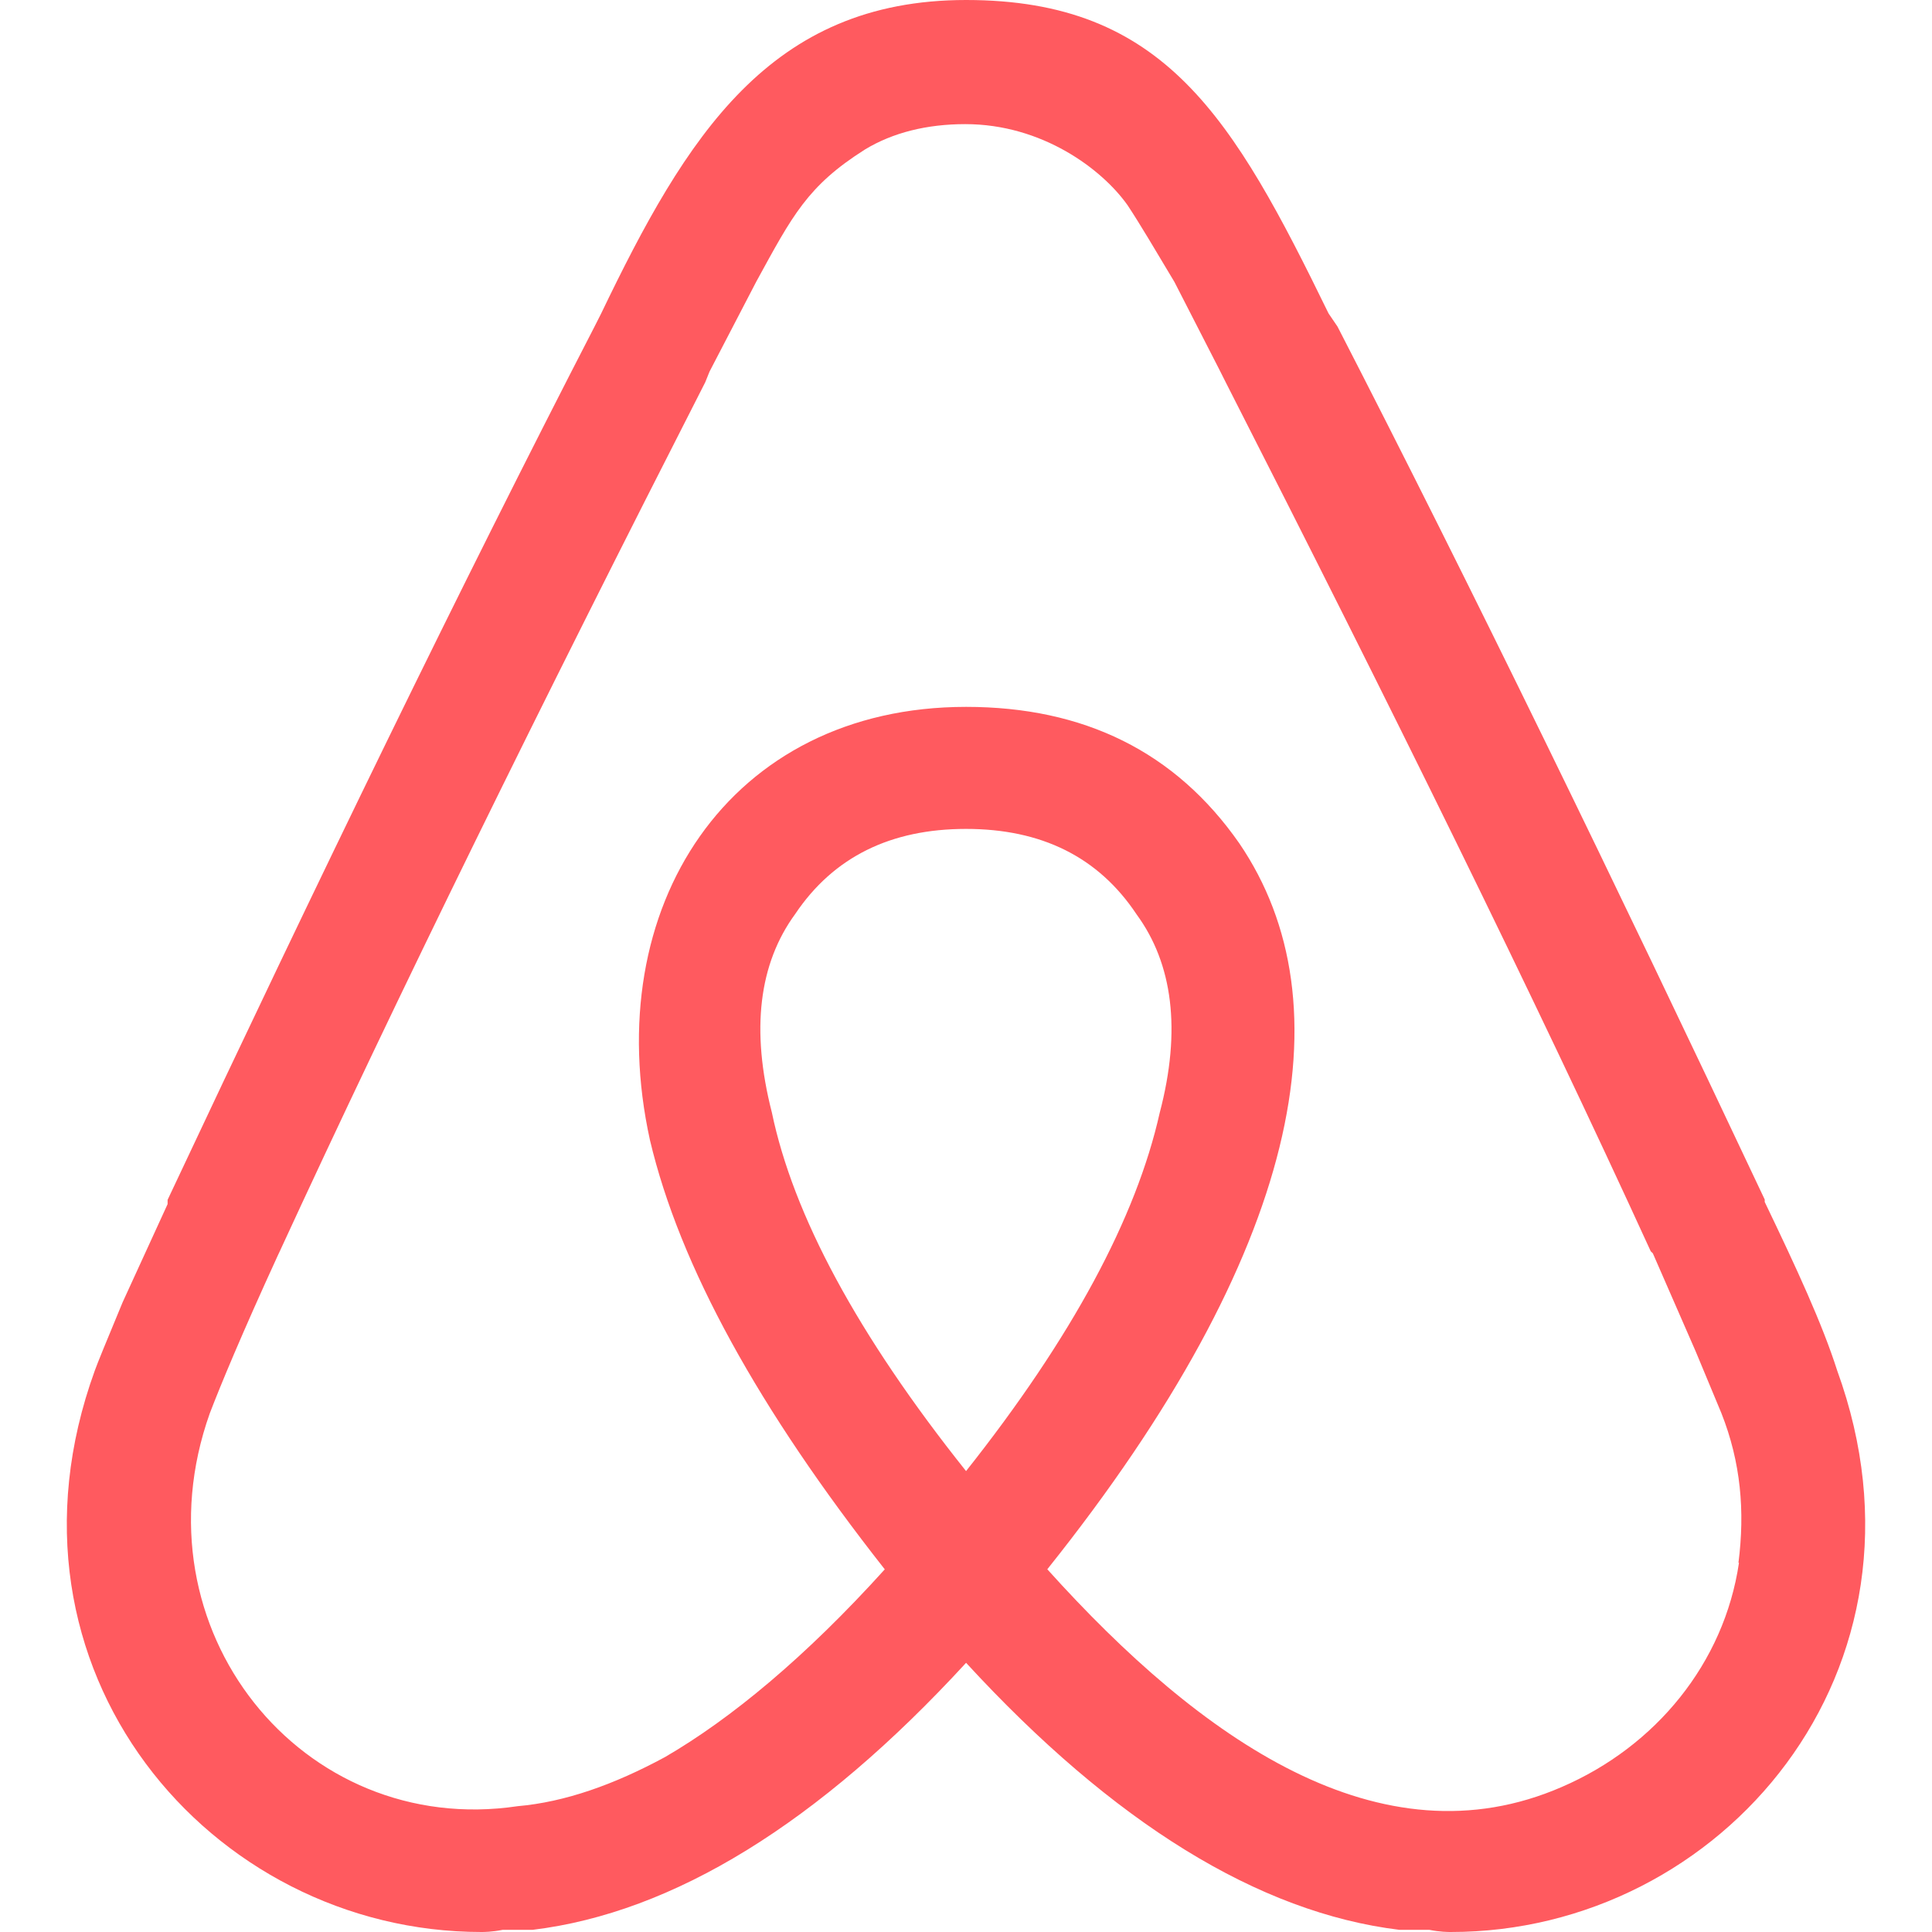
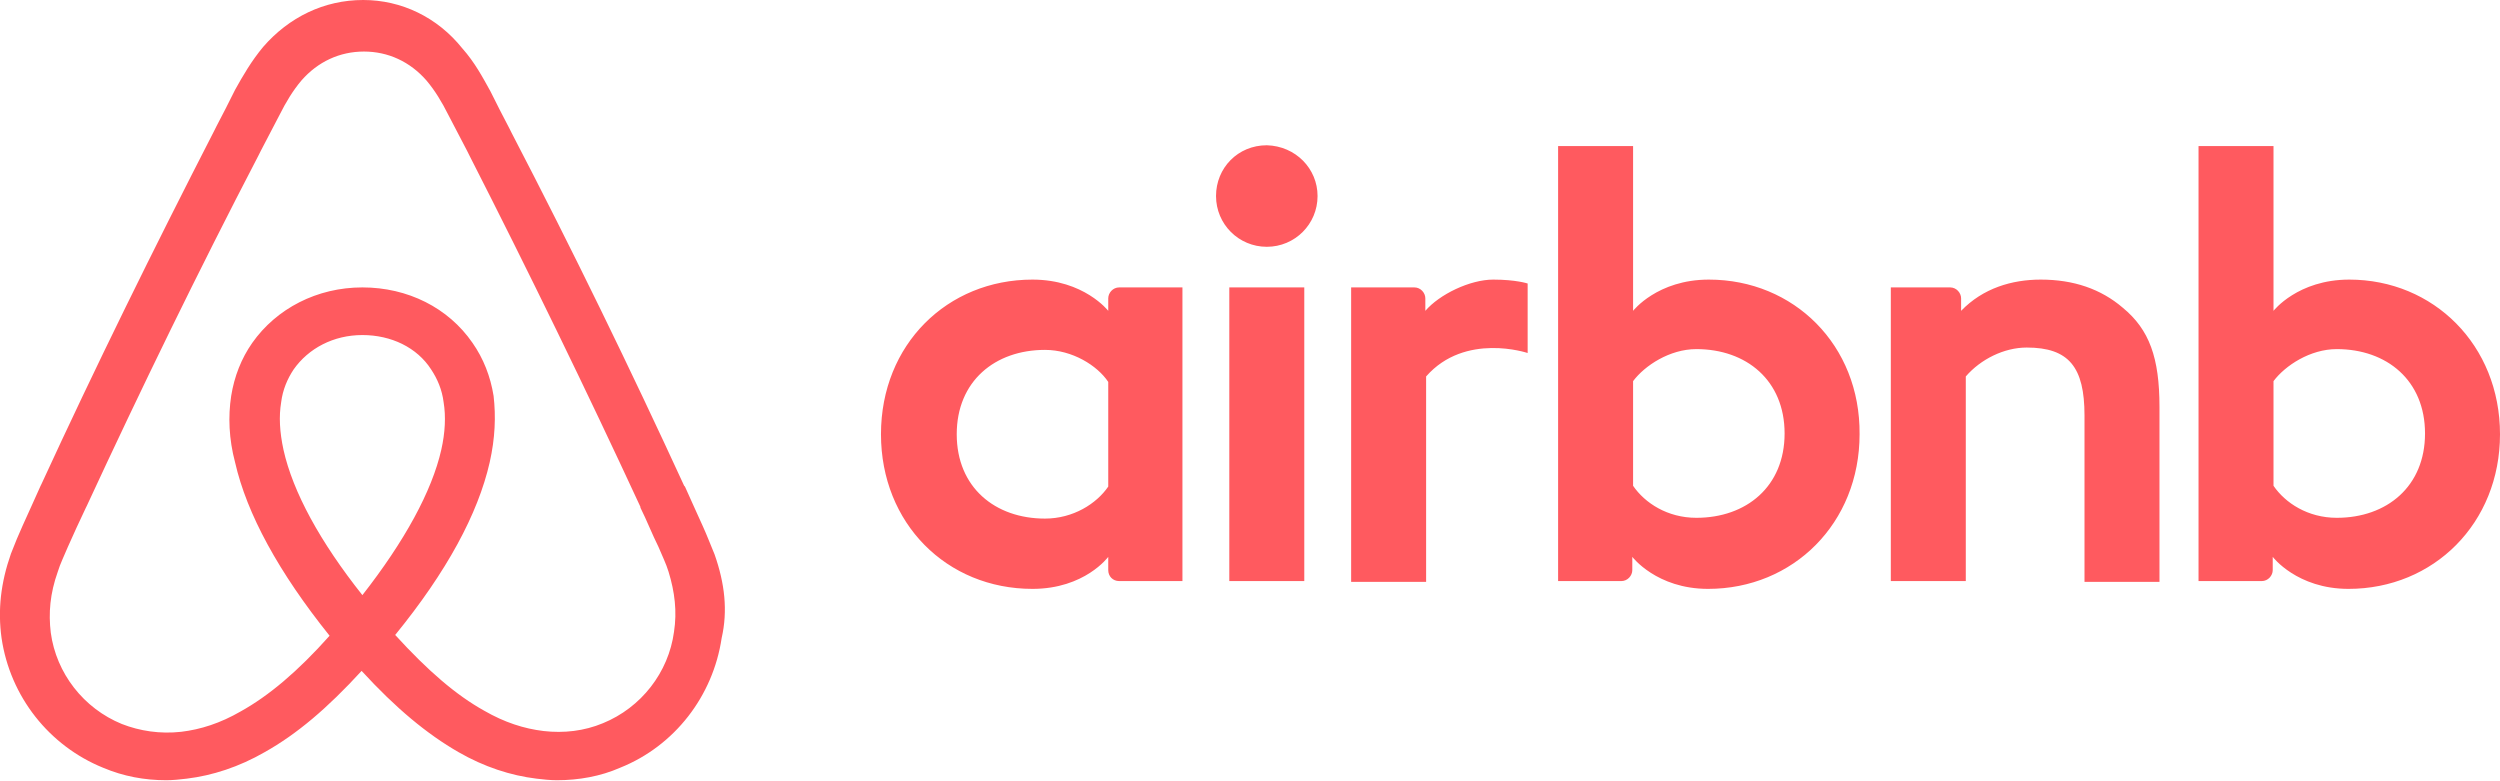
- <svg xmlns="http://www.w3.org/2000/svg" fill="#FF5A5F" role="img" viewBox="0 0 24 24">
-   <path d="M12.001 18.275c-1.353-1.697-2.148-3.184-2.413-4.457-.263-1.027-.16-1.848.291-2.465.477-.71 1.188-1.056 2.121-1.056s1.643.345 2.12 1.063c.446.61.558 1.432.286 2.465-.291 1.298-1.085 2.785-2.412 4.458zm9.601 1.14c-.185 1.246-1.034 2.28-2.2 2.783-2.253.98-4.483-.583-6.392-2.704 3.157-3.951 3.74-7.028 2.385-9.018-.795-1.14-1.933-1.695-3.394-1.695-2.944 0-4.563 2.49-3.927 5.382.37 1.565 1.352 3.343 2.917 5.332-.98 1.085-1.91 1.856-2.732 2.333-.636.344-1.245.558-1.828.609-2.679.399-4.778-2.2-3.825-4.88.132-.345.395-.98.845-1.961l.025-.053c1.464-3.178 3.242-6.79 5.285-10.795l.053-.132.58-1.116c.45-.822.635-1.19 1.351-1.643.346-.21.77-.315 1.246-.315.954 0 1.698.558 2.016 1.007.158.239.345.557.582.953l.558 1.089.08.159c2.041 4.004 3.821 7.608 5.279 10.794l.026.025.533 1.22.318.764c.243.613.294 1.222.213 1.858zm1.22-2.39c-.186-.583-.505-1.271-.9-2.094v-.03c-1.889-4.006-3.642-7.608-5.307-10.844l-.111-.163C15.317 1.461 14.468 0 12.001 0c-2.44 0-3.476 1.695-4.535 3.898l-.081.16c-1.669 3.236-3.421 6.843-5.303 10.847v.053l-.559 1.22c-.21.504-.317.768-.345.847C-.172 20.74 2.611 24 5.98 24c.027 0 .132 0 .265-.027h.372c1.75-.213 3.554-1.325 5.384-3.317 1.829 1.989 3.635 3.104 5.382 3.317h.372c.133.027.239.027.265.027 3.37.003 6.152-3.261 4.802-6.975z" />
+ <svg xmlns="http://www.w3.org/2000/svg" version="1.1" id="Layer_1" x="0px" y="0px" viewBox="0 0 320.1 99.9" enable-background="new 0 0 320.1 99.9" xml:space="preserve">
+   <path fill="#FF5A5F" d="M168.7,25.1c0,3.6-2.9,6.5-6.5,6.5s-6.5-2.9-6.5-6.5s2.8-6.5,6.5-6.5C165.9,18.7,168.7,21.6,168.7,25.1z   M141.9,38.2c0,0.6,0,1.6,0,1.6s-3.1-4-9.7-4c-10.9,0-19.4,8.3-19.4,19.8c0,11.4,8.4,19.8,19.4,19.8c6.7,0,9.7-4.1,9.7-4.1v1.7  c0,0.8,0.6,1.4,1.4,1.4h8.1V36.8c0,0-7.4,0-8.1,0C142.5,36.8,141.9,37.5,141.9,38.2z M141.9,62.3c-1.5,2.2-4.5,4.1-8.1,4.1  c-6.4,0-11.3-4-11.3-10.8s4.9-10.8,11.3-10.8c3.5,0,6.7,2,8.1,4.1V62.3z M157.4,36.8h9.6v37.6h-9.6V36.8z M300.8,35.8  c-6.6,0-9.7,4-9.7,4V18.7h-9.6v55.7c0,0,7.4,0,8.1,0c0.8,0,1.4-0.7,1.4-1.4v-1.7l0,0c0,0,3.1,4.1,9.7,4.1c10.9,0,19.4-8.4,19.4-19.8  C320.1,44.2,311.6,35.8,300.8,35.8z M299.2,66.3c-3.7,0-6.6-1.9-8.1-4.1V48.8c1.5-2,4.7-4.1,8.1-4.1c6.4,0,11.3,4,11.3,10.8  S305.6,66.3,299.2,66.3z M276.5,52.1v22.4h-9.6V53.2c0-6.2-2-8.7-7.4-8.7c-2.9,0-5.9,1.5-7.8,3.7v26.2h-9.6V36.8h7.6  c0.8,0,1.4,0.7,1.4,1.4v1.6c2.8-2.9,6.5-4,10.2-4c4.2,0,7.7,1.2,10.5,3.6C275.2,42.2,276.5,45.8,276.5,52.1z M218.8,35.8  c-6.6,0-9.7,4-9.7,4V18.7h-9.6v55.7c0,0,7.4,0,8.1,0c0.8,0,1.4-0.7,1.4-1.4v-1.7l0,0c0,0,3.1,4.1,9.7,4.1c10.9,0,19.4-8.4,19.4-19.8  C238.2,44.2,229.7,35.8,218.8,35.8z M217.2,66.3c-3.7,0-6.6-1.9-8.1-4.1V48.8c1.5-2,4.7-4.1,8.1-4.1c6.4,0,11.3,4,11.3,10.8  S223.6,66.3,217.2,66.3z M191.2,35.8c2.9,0,4.4,0.5,4.4,0.5v8.9c0,0-8-2.7-13,3v26.3h-9.6V36.8c0,0,7.4,0,8.1,0  c0.8,0,1.4,0.7,1.4,1.4v1.6C184.3,37.7,188.2,35.8,191.2,35.8z M91.5,71c-0.5-1.2-1-2.5-1.5-3.6c-0.8-1.8-1.6-3.5-2.3-5.1l-0.1-0.1  c-6.9-15-14.3-30.2-22.1-45.2l-0.3-0.6c-0.8-1.5-1.6-3.1-2.4-4.7c-1-1.8-2-3.7-3.6-5.5C56,2.2,51.4,0,46.5,0c-5,0-9.5,2.2-12.8,6  c-1.5,1.8-2.6,3.7-3.6,5.5c-0.8,1.6-1.6,3.2-2.4,4.7l-0.3,0.6C19.7,31.8,12.2,47,5.3,62l-0.1,0.2c-0.7,1.6-1.5,3.3-2.3,5.1  c-0.5,1.1-1,2.3-1.5,3.6c-1.3,3.7-1.7,7.2-1.2,10.8c1.1,7.5,6.1,13.8,13,16.6c2.6,1.1,5.3,1.6,8.1,1.6c0.8,0,1.8-0.1,2.6-0.2  c3.3-0.4,6.7-1.5,10-3.4c4.1-2.3,8-5.6,12.4-10.4c4.4,4.8,8.4,8.1,12.4,10.4c3.3,1.9,6.7,3,10,3.4c0.8,0.1,1.8,0.2,2.6,0.2  c2.8,0,5.6-0.5,8.1-1.6c7-2.8,11.9-9.2,13-16.6C93.2,78.2,92.8,74.7,91.5,71z M46.4,76.2c-5.4-6.8-8.9-13.2-10.1-18.6  c-0.5-2.3-0.6-4.3-0.3-6.1c0.2-1.6,0.8-3,1.6-4.2c1.9-2.7,5.1-4.4,8.8-4.4c3.7,0,7,1.6,8.8,4.4c0.8,1.2,1.4,2.6,1.6,4.2  c0.3,1.8,0.2,3.9-0.3,6.1C55.3,62.9,51.8,69.3,46.4,76.2z M86.3,80.9c-0.7,5.2-4.2,9.7-9.1,11.7c-2.4,1-5,1.3-7.6,1  c-2.5-0.3-5-1.1-7.6-2.6c-3.6-2-7.2-5.1-11.4-9.7c6.6-8.1,10.6-15.5,12.1-22.1c0.7-3.1,0.8-5.9,0.5-8.5c-0.4-2.5-1.3-4.8-2.7-6.8  c-3.1-4.5-8.3-7.1-14.1-7.1s-11,2.7-14.1,7.1c-1.4,2-2.3,4.3-2.7,6.8c-0.4,2.6-0.3,5.5,0.5,8.5c1.5,6.6,5.6,14.1,12.1,22.2  c-4.1,4.6-7.8,7.7-11.4,9.7c-2.6,1.5-5.1,2.3-7.6,2.6c-2.7,0.3-5.3-0.1-7.6-1c-4.9-2-8.4-6.5-9.1-11.7c-0.3-2.5-0.1-5,0.9-7.8  c0.3-1,0.8-2,1.3-3.2c0.7-1.6,1.5-3.3,2.3-5l0.1-0.2c6.9-14.9,14.3-30.1,22-44.9l0.3-0.6c0.8-1.5,1.6-3.1,2.4-4.6  c0.8-1.6,1.7-3.1,2.8-4.4c2.1-2.4,4.9-3.7,8-3.7c3.1,0,5.9,1.3,8,3.7c1.1,1.3,2,2.8,2.8,4.4c0.8,1.5,1.6,3.1,2.4,4.6l0.3,0.6  C67.7,34.8,75.1,50,82,64.9L82,65c0.8,1.6,1.5,3.4,2.3,5c0.5,1.2,1,2.2,1.3,3.2C86.4,75.8,86.7,78.3,86.3,80.9z" />
</svg>
